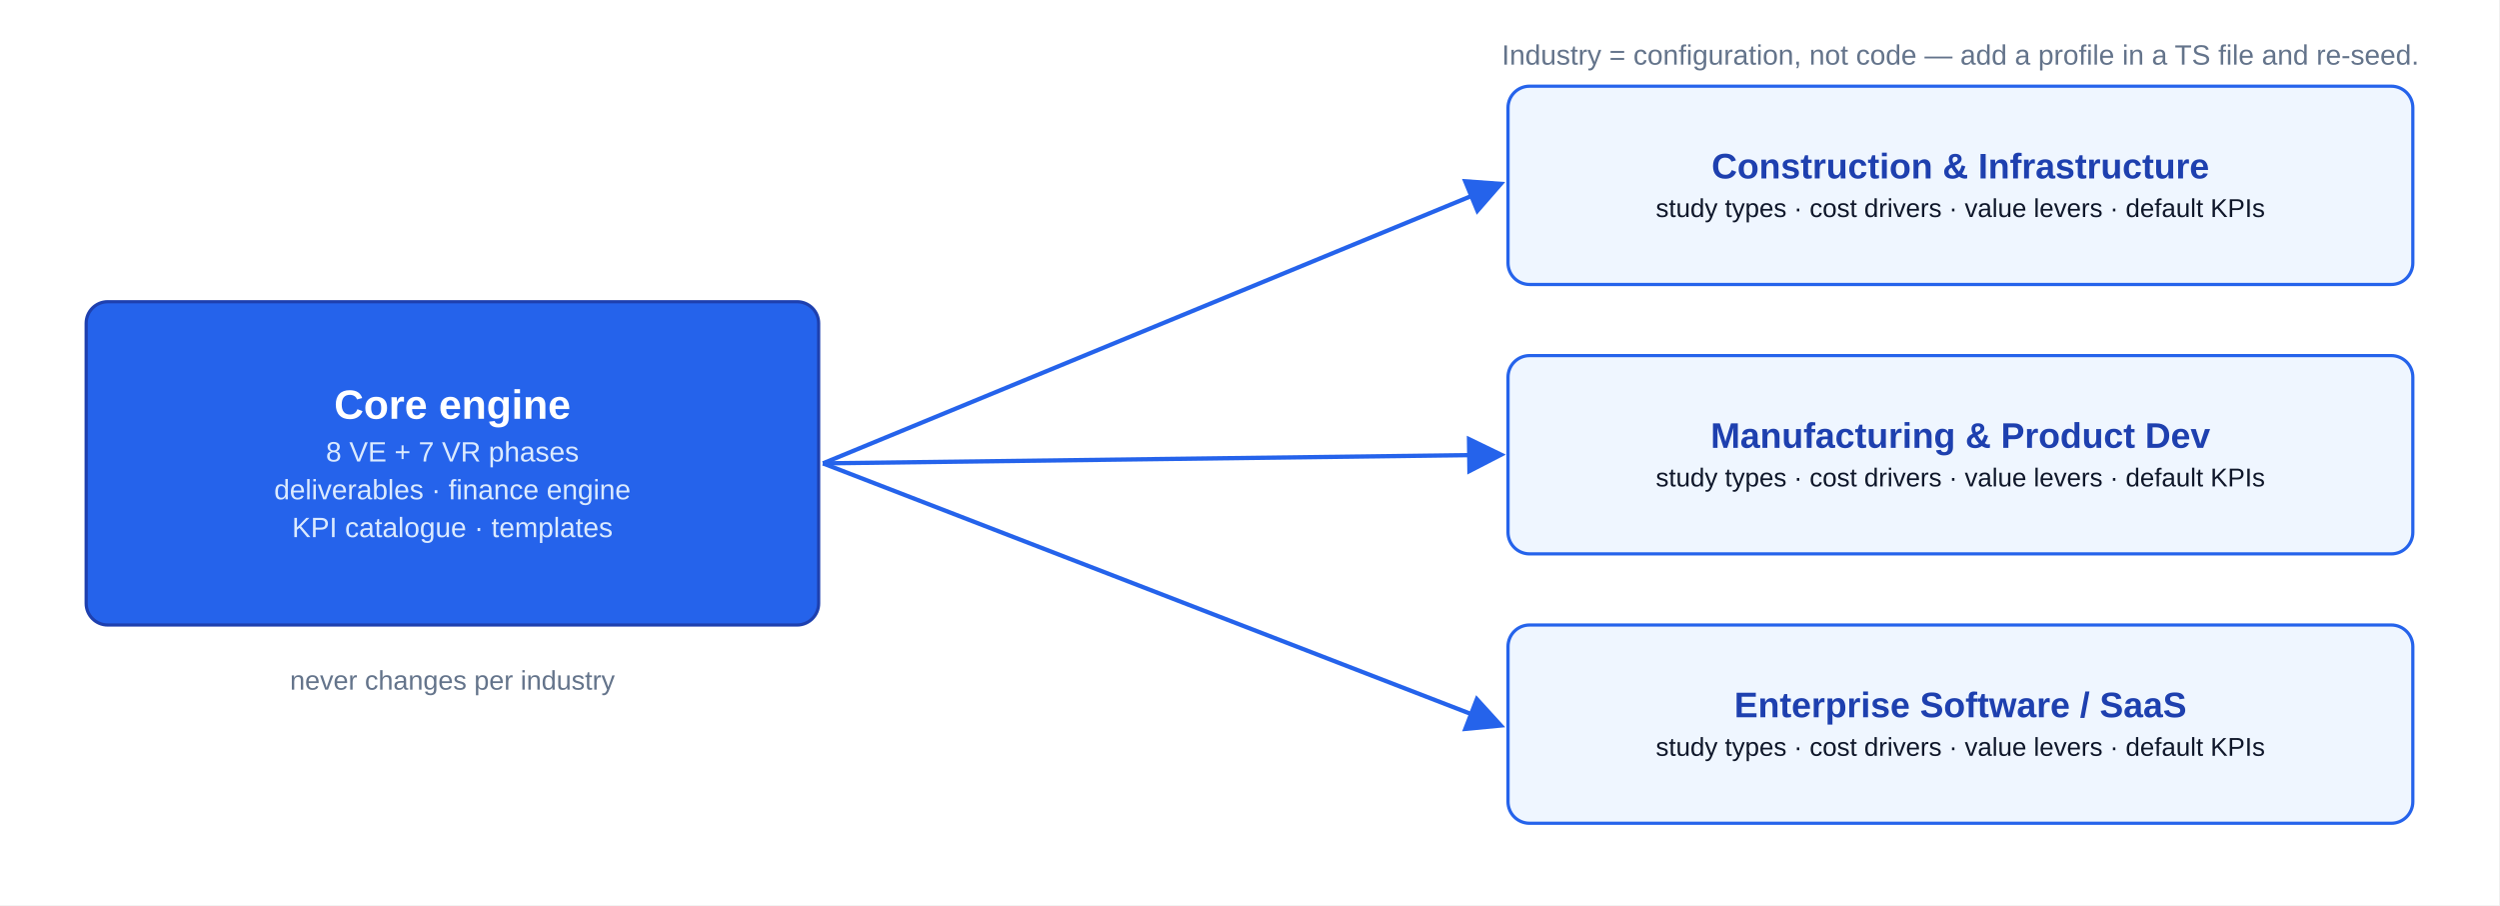
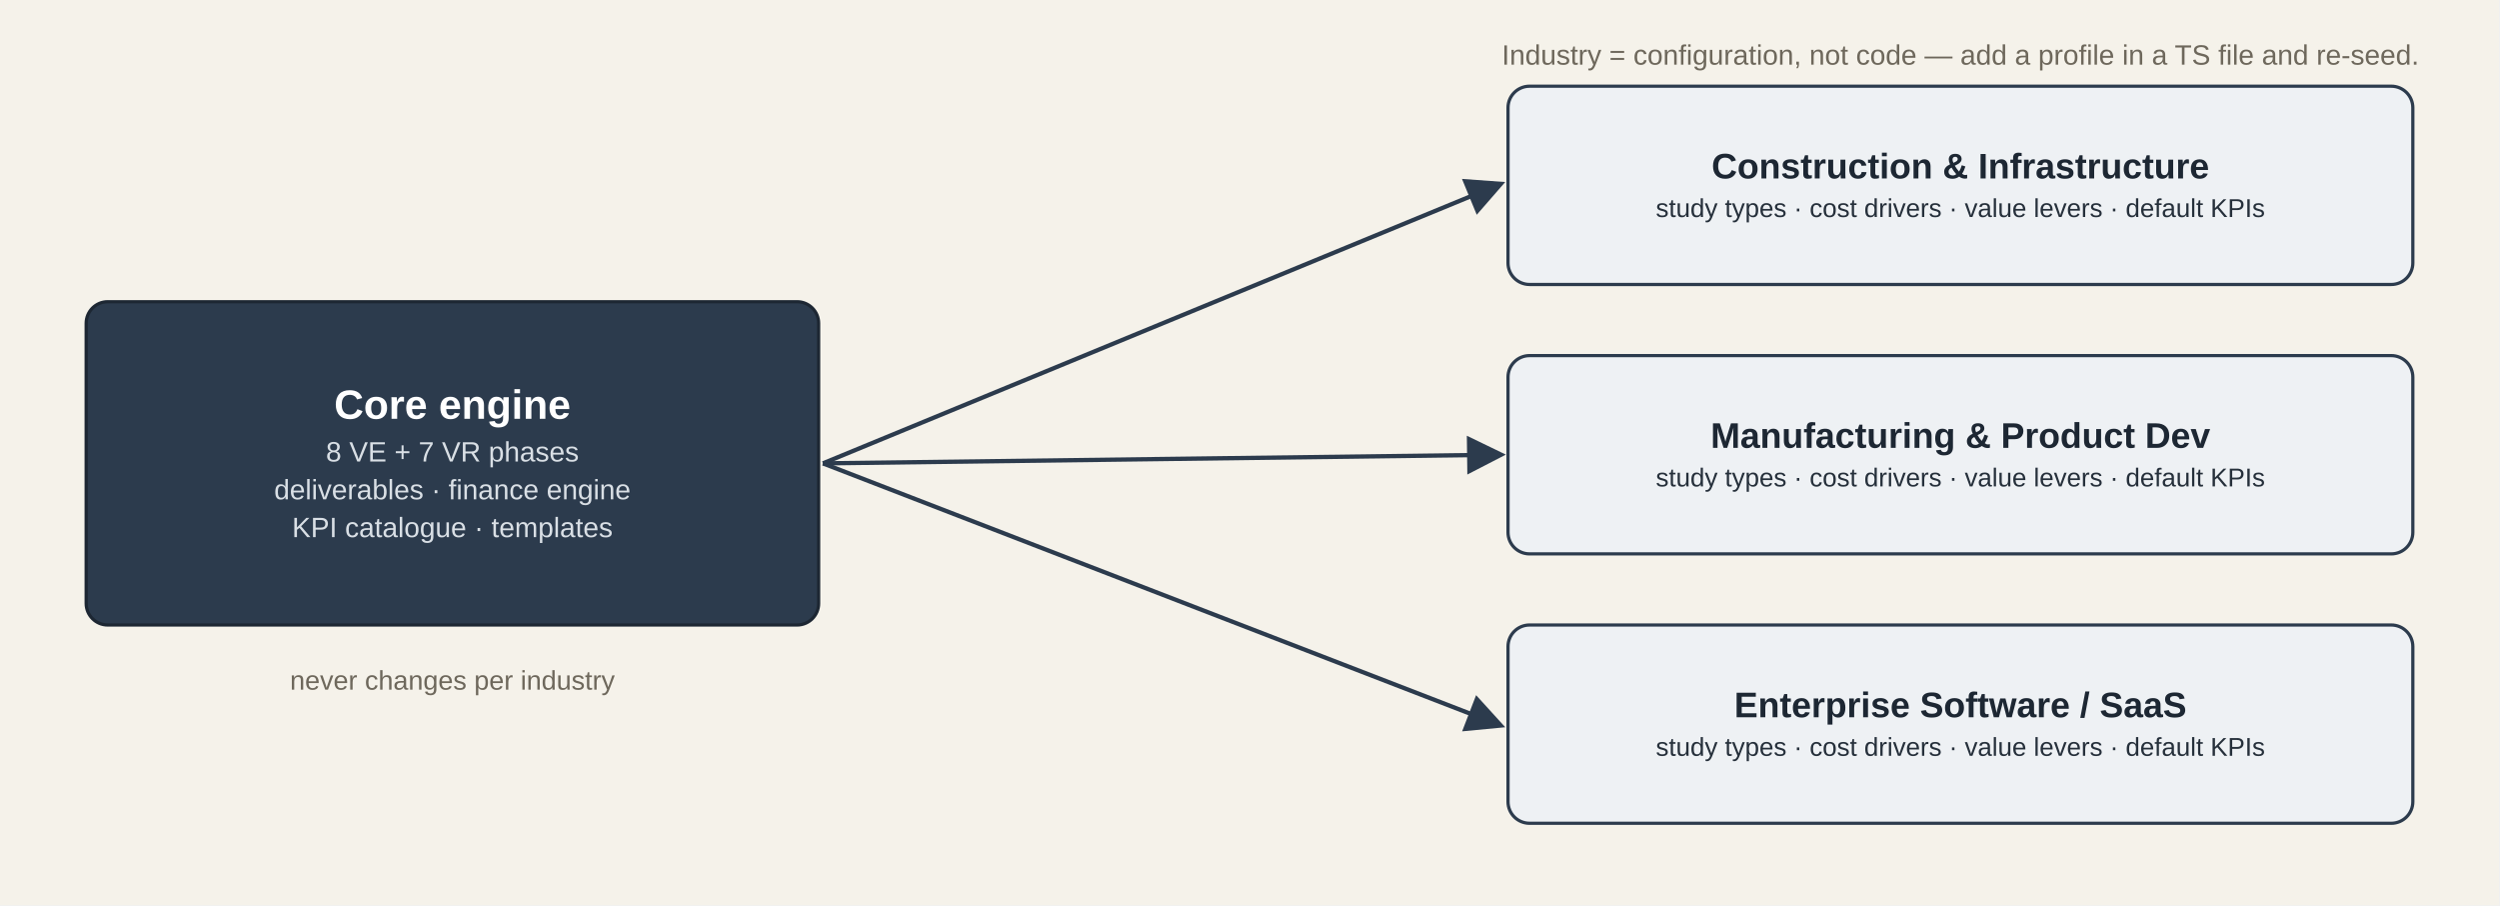
<svg xmlns="http://www.w3.org/2000/svg" width="2320" height="840" viewBox="0 0 1160 420">
  <defs>
    <marker id="arw" markerWidth="9" markerHeight="9" refX="7" refY="4.5" orient="auto">
-       <path d="M0,0 L9,4.5 L0,9 z" fill="#64748B" />
+       <path d="M0,0 L9,4.5 L0,9 z" fill="#6E685C" />
    </marker>
    <marker id="arwVE" markerWidth="9" markerHeight="9" refX="7" refY="4.5" orient="auto">
-       <path d="M0,0 L9,4.5 L0,9 z" fill="#2563EB" />
+       <path d="M0,0 L9,4.5 L0,9 z" fill="#2C3B4D" />
    </marker>
    <marker id="arwVR" markerWidth="9" markerHeight="9" refX="7" refY="4.5" orient="auto">
-       <path d="M0,0 L9,4.5 L0,9 z" fill="#059669" />
+       <path d="M0,0 L9,4.5 L0,9 z" fill="#A35139" />
    </marker>
  </defs>
-   <rect width="1160" height="420" fill="#FFFFFF" />
-   <rect x="40" y="140" width="340" height="150" rx="10" ry="10" fill="#2563EB" stroke="#1E40AF" stroke-width="1.5" />
+   <rect width="1160" height="420" fill="#F5F2EA" />
+   <rect x="40" y="140" width="340" height="150" rx="10" ry="10" fill="#2C3B4D" stroke="#1D2733" stroke-width="1.5" />
  <text x="210" y="194.318" font-family="Arial, Helvetica, sans-serif" font-size="19" font-weight="700" fill="#FFFFFF" text-anchor="middle">Core engine</text>
-   <text x="210" y="214.136" font-family="Arial, Helvetica, sans-serif" font-size="13" font-weight="400" fill="#DBEAFE" text-anchor="middle">8 VE + 7 VR phases</text>
-   <text x="210" y="231.686" font-family="Arial, Helvetica, sans-serif" font-size="13" font-weight="400" fill="#DBEAFE" text-anchor="middle">deliverables · finance engine</text>
-   <text x="210" y="249.236" font-family="Arial, Helvetica, sans-serif" font-size="13" font-weight="400" fill="#DBEAFE" text-anchor="middle">KPI catalogue · templates</text>
-   <text x="210" y="320" font-family="Arial, Helvetica, sans-serif" font-size="12.5" font-weight="400" fill="#64748B" text-anchor="middle">never changes per industry</text>
-   <rect x="700" y="40" width="420" height="92" rx="10" ry="10" fill="#EFF6FF" stroke="#2563EB" stroke-width="1.5" />
-   <text x="910" y="82.8" font-family="Arial, Helvetica, sans-serif" font-size="16.5" font-weight="700" fill="#1E40AF" text-anchor="middle">Construction &amp; Infrastructure</text>
-   <text x="910" y="100.701" font-family="Arial, Helvetica, sans-serif" font-size="12" font-weight="400" fill="#0F172A" text-anchor="middle">study types · cost drivers · value levers · default KPIs</text>
-   <line x1="382" y1="215" x2="695" y2="86" stroke="#2563EB" stroke-width="2" marker-end="url(#arwVE)" />
-   <rect x="700" y="165" width="420" height="92" rx="10" ry="10" fill="#EFF6FF" stroke="#2563EB" stroke-width="1.5" />
-   <text x="910" y="207.8" font-family="Arial, Helvetica, sans-serif" font-size="16.5" font-weight="700" fill="#1E40AF" text-anchor="middle">Manufacturing &amp; Product Dev</text>
-   <text x="910" y="225.702" font-family="Arial, Helvetica, sans-serif" font-size="12" font-weight="400" fill="#0F172A" text-anchor="middle">study types · cost drivers · value levers · default KPIs</text>
-   <line x1="382" y1="215" x2="695" y2="211" stroke="#2563EB" stroke-width="2" marker-end="url(#arwVE)" />
-   <rect x="700" y="290" width="420" height="92" rx="10" ry="10" fill="#EFF6FF" stroke="#2563EB" stroke-width="1.5" />
-   <text x="910" y="332.8" font-family="Arial, Helvetica, sans-serif" font-size="16.5" font-weight="700" fill="#1E40AF" text-anchor="middle">Enterprise Software / SaaS</text>
-   <text x="910" y="350.701" font-family="Arial, Helvetica, sans-serif" font-size="12" font-weight="400" fill="#0F172A" text-anchor="middle">study types · cost drivers · value levers · default KPIs</text>
-   <line x1="382" y1="215" x2="695" y2="336" stroke="#2563EB" stroke-width="2" marker-end="url(#arwVE)" />
-   <text x="910" y="30" font-family="Arial, Helvetica, sans-serif" font-size="13" font-weight="400" fill="#64748B" text-anchor="middle">Industry = configuration, not code — add a profile in a TS file and re-seed.</text>
+   <text x="210" y="214.136" font-family="Arial, Helvetica, sans-serif" font-size="13" font-weight="400" fill="#D9DFE5" text-anchor="middle">8 VE + 7 VR phases</text>
+   <text x="210" y="231.686" font-family="Arial, Helvetica, sans-serif" font-size="13" font-weight="400" fill="#D9DFE5" text-anchor="middle">deliverables · finance engine</text>
+   <text x="210" y="249.236" font-family="Arial, Helvetica, sans-serif" font-size="13" font-weight="400" fill="#D9DFE5" text-anchor="middle">KPI catalogue · templates</text>
+   <text x="210" y="320" font-family="Arial, Helvetica, sans-serif" font-size="12.5" font-weight="400" fill="#6E685C" text-anchor="middle">never changes per industry</text>
+   <rect x="700" y="40" width="420" height="92" rx="10" ry="10" fill="#EEF1F4" stroke="#2C3B4D" stroke-width="1.5" />
+   <text x="910" y="82.8" font-family="Arial, Helvetica, sans-serif" font-size="16.5" font-weight="700" fill="#1D2733" text-anchor="middle">Construction &amp; Infrastructure</text>
+   <text x="910" y="100.701" font-family="Arial, Helvetica, sans-serif" font-size="12" font-weight="400" fill="#26303B" text-anchor="middle">study types · cost drivers · value levers · default KPIs</text>
+   <line x1="382" y1="215" x2="695" y2="86" stroke="#2C3B4D" stroke-width="2" marker-end="url(#arwVE)" />
+   <rect x="700" y="165" width="420" height="92" rx="10" ry="10" fill="#EEF1F4" stroke="#2C3B4D" stroke-width="1.5" />
+   <text x="910" y="207.8" font-family="Arial, Helvetica, sans-serif" font-size="16.5" font-weight="700" fill="#1D2733" text-anchor="middle">Manufacturing &amp; Product Dev</text>
+   <text x="910" y="225.702" font-family="Arial, Helvetica, sans-serif" font-size="12" font-weight="400" fill="#26303B" text-anchor="middle">study types · cost drivers · value levers · default KPIs</text>
+   <line x1="382" y1="215" x2="695" y2="211" stroke="#2C3B4D" stroke-width="2" marker-end="url(#arwVE)" />
+   <rect x="700" y="290" width="420" height="92" rx="10" ry="10" fill="#EEF1F4" stroke="#2C3B4D" stroke-width="1.5" />
+   <text x="910" y="332.8" font-family="Arial, Helvetica, sans-serif" font-size="16.5" font-weight="700" fill="#1D2733" text-anchor="middle">Enterprise Software / SaaS</text>
+   <text x="910" y="350.701" font-family="Arial, Helvetica, sans-serif" font-size="12" font-weight="400" fill="#26303B" text-anchor="middle">study types · cost drivers · value levers · default KPIs</text>
+   <line x1="382" y1="215" x2="695" y2="336" stroke="#2C3B4D" stroke-width="2" marker-end="url(#arwVE)" />
+   <text x="910" y="30" font-family="Arial, Helvetica, sans-serif" font-size="13" font-weight="400" fill="#6E685C" text-anchor="middle">Industry = configuration, not code — add a profile in a TS file and re-seed.</text>
</svg>
